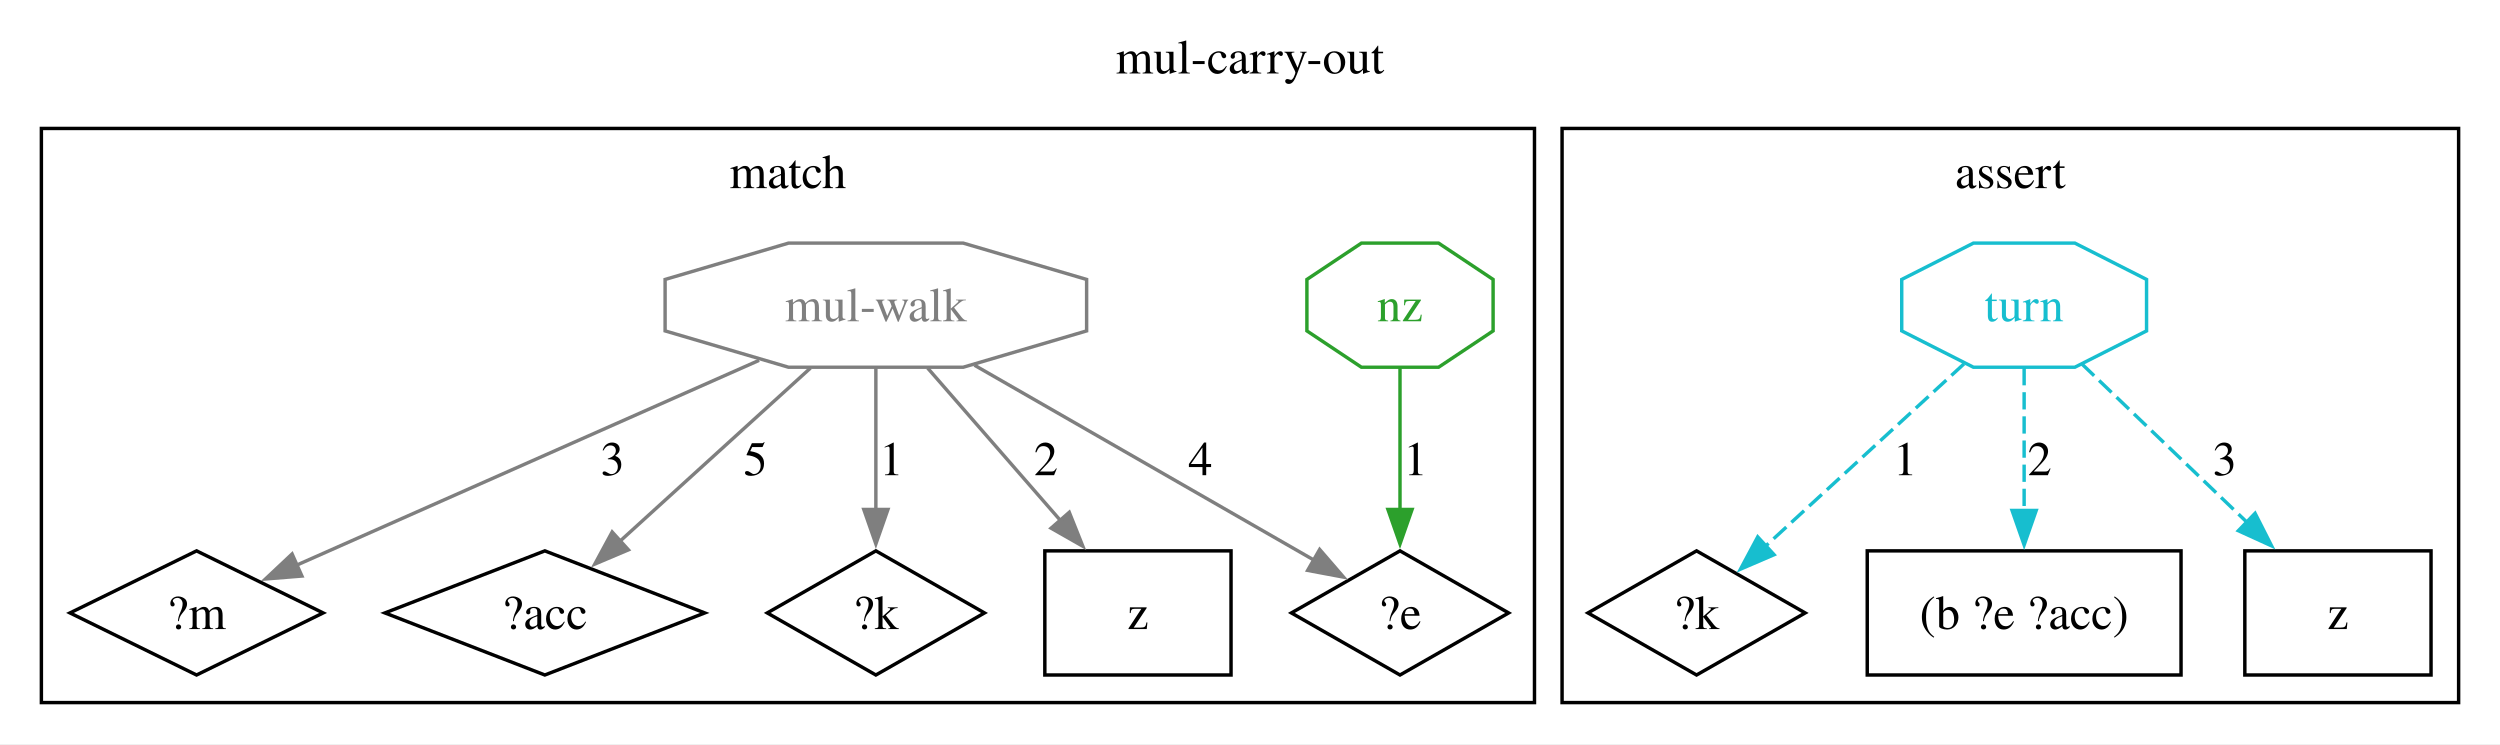
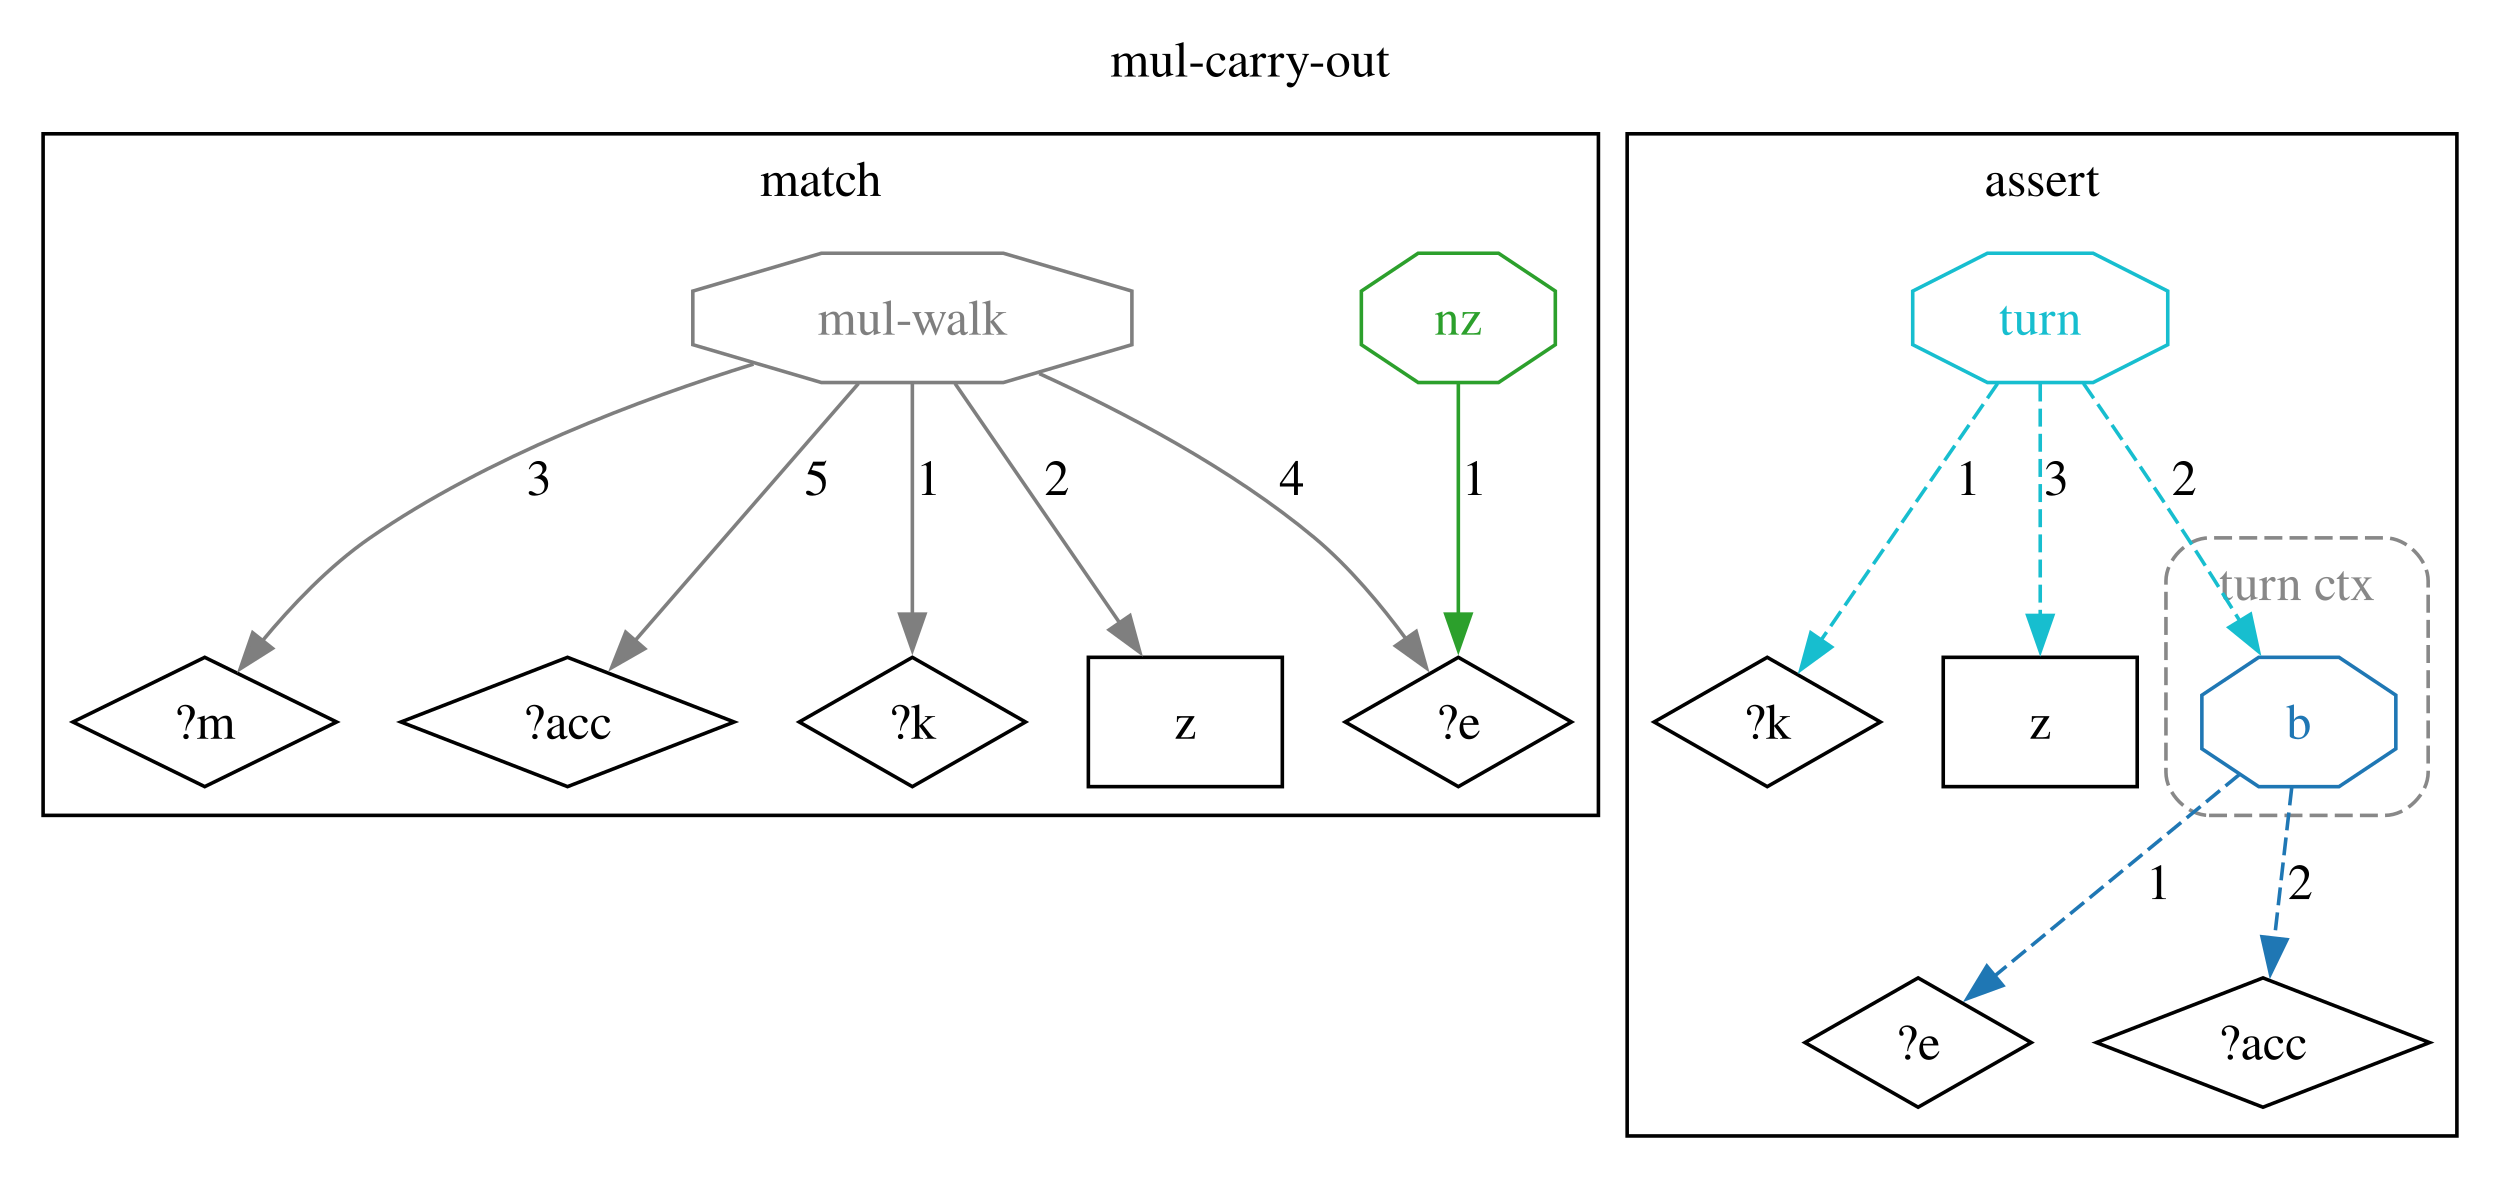
- <svg xmlns="http://www.w3.org/2000/svg" width="725pt" height="216pt" viewBox="0.00 0.00 725.00 216.00">
-   <g id="graph0" class="graph" transform="scale(1 1) rotate(0) translate(4 211.75)">
-     <polygon fill="white" stroke="none" points="-4,4 -4,-211.75 721,-211.75 721,4 -4,4" />
-     <text xml:space="preserve" text-anchor="middle" x="358.5" y="-190.45" font-family="Times,serif" font-size="14.00">mul-carry-out</text>
+ <svg xmlns="http://www.w3.org/2000/svg" width="696pt" height="328pt" viewBox="0.00 0.00 696.00 328.00">
+   <g id="graph0" class="graph" transform="scale(1 1) rotate(0) translate(4 324.25)">
+     <polygon fill="white" stroke="none" points="-4,4 -4,-324.25 692,-324.25 692,4 -4,4" />
+     <text xml:space="preserve" text-anchor="middle" x="344" y="-302.95" font-family="Times,serif" font-size="14.00">mul-carry-out</text>
    <g id="clust1" class="cluster">
-       <polygon fill="none" stroke="black" points="8,-8 8,-174.5 441,-174.5 441,-8 8,-8" />
-       <text xml:space="preserve" text-anchor="middle" x="224.5" y="-157.2" font-family="Times,serif" font-size="14.00">match</text>
+       <polygon fill="none" stroke="black" points="8,-97.25 8,-287 441,-287 441,-97.25 8,-97.25" />
+       <text xml:space="preserve" text-anchor="middle" x="224.5" y="-269.7" font-family="Times,serif" font-size="14.00">match</text>
    </g>
    <g id="clust2" class="cluster">
-       <polygon fill="none" stroke="black" points="449,-8 449,-174.5 709,-174.5 709,-8 449,-8" />
-       <text xml:space="preserve" text-anchor="middle" x="579" y="-157.2" font-family="Times,serif" font-size="14.00">assert</text>
+       <polygon fill="none" stroke="black" points="449,-8 449,-287 680,-287 680,-8 449,-8" />
+       <text xml:space="preserve" text-anchor="middle" x="564.5" y="-269.7" font-family="Times,serif" font-size="14.00">assert</text>
+     </g>
+     <g id="clust3" class="cluster">
+       <path fill="none" stroke="#888888" stroke-dasharray="5,2" d="M611,-97.25C611,-97.25 660,-97.25 660,-97.25 666,-97.25 672,-103.25 672,-109.25 672,-109.25 672,-162.5 672,-162.5 672,-168.5 666,-174.5 660,-174.5 660,-174.5 611,-174.5 611,-174.5 605,-174.5 599,-168.5 599,-162.5 599,-162.5 599,-109.25 599,-109.25 599,-103.25 605,-97.25 611,-97.25" />
+       <text xml:space="preserve" text-anchor="middle" x="635.5" y="-157.2" font-family="Times,serif" font-size="14.00" fill="#888888">turn ctx</text>
    </g>
    <g id="node1" class="node">
-       <polygon fill="none" stroke="black" points="250,-52 218.5,-34 250,-16 281.5,-34 250,-52" />
-       <text xml:space="preserve" text-anchor="middle" x="250" y="-29.32" font-family="Times,serif" font-size="14.00">?k</text>
+       <polygon fill="none" stroke="black" points="250,-141.25 218.5,-123.25 250,-105.25 281.5,-123.25 250,-141.25" />
+       <text xml:space="preserve" text-anchor="middle" x="250" y="-118.58" font-family="Times,serif" font-size="14.00">?k</text>
    </g>
    <g id="node2" class="node">
-       <polygon fill="none" stroke="black" points="353,-52 299,-52 299,-16 353,-16 353,-52" />
-       <text xml:space="preserve" text-anchor="middle" x="326" y="-29.32" font-family="Times,serif" font-size="14.00">z</text>
+       <polygon fill="none" stroke="black" points="353,-141.25 299,-141.25 299,-105.25 353,-105.25 353,-141.25" />
+       <text xml:space="preserve" text-anchor="middle" x="326" y="-118.58" font-family="Times,serif" font-size="14.00">z</text>
    </g>
    <g id="node3" class="node">
-       <polygon fill="none" stroke="black" points="53,-52 16.29,-34 53,-16 89.71,-34 53,-52" />
-       <text xml:space="preserve" text-anchor="middle" x="53" y="-29.32" font-family="Times,serif" font-size="14.00">?m</text>
+       <polygon fill="none" stroke="black" points="53,-141.25 16.29,-123.25 53,-105.25 89.71,-123.25 53,-141.25" />
+       <text xml:space="preserve" text-anchor="middle" x="53" y="-118.58" font-family="Times,serif" font-size="14.00">?m</text>
    </g>
    <g id="node4" class="node">
-       <polygon fill="none" stroke="black" points="402,-52 370.5,-34 402,-16 433.5,-34 402,-52" />
-       <text xml:space="preserve" text-anchor="middle" x="402" y="-29.32" font-family="Times,serif" font-size="14.00">?e</text>
+       <polygon fill="none" stroke="black" points="402,-141.25 370.5,-123.25 402,-105.25 433.5,-123.25 402,-141.25" />
+       <text xml:space="preserve" text-anchor="middle" x="402" y="-118.58" font-family="Times,serif" font-size="14.00">?e</text>
    </g>
    <g id="node5" class="node">
-       <polygon fill="none" stroke="black" points="154,-52 107.62,-34 154,-16 200.38,-34 154,-52" />
-       <text xml:space="preserve" text-anchor="middle" x="154" y="-29.32" font-family="Times,serif" font-size="14.00">?acc</text>
+       <polygon fill="none" stroke="black" points="154,-141.25 107.62,-123.25 154,-105.25 200.38,-123.25 154,-141.25" />
+       <text xml:space="preserve" text-anchor="middle" x="154" y="-118.58" font-family="Times,serif" font-size="14.00">?acc</text>
    </g>
    <g id="node6" class="node">
-       <polygon fill="none" stroke="#7f7f7f" points="311.12,-115.79 311.12,-130.71 275.32,-141.25 224.68,-141.25 188.88,-130.71 188.88,-115.79 224.68,-105.25 275.32,-105.25 311.12,-115.79" />
-       <text xml:space="preserve" text-anchor="middle" x="250" y="-118.58" font-family="Times,serif" font-size="14.00" fill="#7f7f7f">mul-walk</text>
+       <polygon fill="none" stroke="#7f7f7f" points="311.12,-228.29 311.12,-243.21 275.32,-253.75 224.68,-253.75 188.88,-243.21 188.88,-228.29 224.68,-217.75 275.32,-217.75 311.12,-228.29" />
+       <text xml:space="preserve" text-anchor="middle" x="250" y="-231.07" font-family="Times,serif" font-size="14.00" fill="#7f7f7f">mul-walk</text>
    </g>
    <g id="edge1" class="edge">
-       <path fill="none" stroke="#7f7f7f" d="M250,-105.01C250,-93.26 250,-77.41 250,-63.77" />
-       <polygon fill="#7f7f7f" stroke="#7f7f7f" points="253.5,-64.01 250,-54.01 246.5,-64.01 253.5,-64.01" />
-       <text xml:space="preserve" text-anchor="middle" x="254.5" y="-73.95" font-family="Times,serif" font-size="14.00">1</text>
+       <path fill="none" stroke="#7f7f7f" d="M250,-217.48C250,-200.31 250,-173.65 250,-153.23" />
+       <polygon fill="#7f7f7f" stroke="#7f7f7f" points="253.5,-153.27 250,-143.27 246.5,-153.27 253.5,-153.27" />
+       <text xml:space="preserve" text-anchor="middle" x="254.5" y="-186.45" font-family="Times,serif" font-size="14.00">1</text>
    </g>
    <g id="edge2" class="edge">
-       <path fill="none" stroke="#7f7f7f" d="M265.02,-105.01C276.05,-92.35 291.22,-74.92 303.68,-60.63" />
-       <polygon fill="#7f7f7f" stroke="#7f7f7f" points="306.09,-63.18 310.02,-53.34 300.81,-58.58 306.09,-63.18" />
-       <text xml:space="preserve" text-anchor="middle" x="299.31" y="-73.95" font-family="Times,serif" font-size="14.00">2</text>
+       <path fill="none" stroke="#7f7f7f" d="M261.88,-217.48C274.15,-199.64 293.46,-171.56 307.69,-150.88" />
+       <polygon fill="#7f7f7f" stroke="#7f7f7f" points="310.57,-152.86 313.35,-142.64 304.8,-148.9 310.57,-152.86" />
+       <text xml:space="preserve" text-anchor="middle" x="290.22" y="-186.45" font-family="Times,serif" font-size="14.00">2</text>
    </g>
    <g id="edge3" class="edge">
-       <path fill="none" stroke="#7f7f7f" d="M216.13,-107.25C178.25,-90.47 117.53,-63.58 81.83,-47.77" />
-       <polygon fill="#7f7f7f" stroke="#7f7f7f" points="83.55,-44.7 72.99,-43.85 80.71,-51.1 83.55,-44.7" />
-       <text xml:space="preserve" text-anchor="middle" x="173.64" y="-73.95" font-family="Times,serif" font-size="14.00">3</text>
+       <path fill="none" stroke="#7f7f7f" d="M205.78,-222.89C174.22,-213.1 131.74,-197.12 99,-174.5 87.64,-166.65 77.08,-155.52 68.95,-145.72" />
+       <polygon fill="#7f7f7f" stroke="#7f7f7f" points="71.85,-143.74 62.89,-138.08 66.36,-148.09 71.85,-143.74" />
+       <text xml:space="preserve" text-anchor="middle" x="146.08" y="-186.45" font-family="Times,serif" font-size="14.00">3</text>
    </g>
    <g id="edge4" class="edge">
-       <path fill="none" stroke="#7f7f7f" d="M278.59,-105.84C306.98,-89.54 350.08,-64.8 377.1,-49.29" />
-       <polygon fill="#7f7f7f" stroke="#7f7f7f" points="378.7,-52.41 385.63,-44.39 375.22,-46.34 378.7,-52.41" />
-       <text xml:space="preserve" text-anchor="middle" x="344.11" y="-73.95" font-family="Times,serif" font-size="14.00">4</text>
+       <path fill="none" stroke="#7f7f7f" d="M285.31,-220.25C308.57,-209.67 338.87,-193.82 362,-174.5 371.65,-166.43 380.57,-155.72 387.52,-146.26" />
+       <polygon fill="#7f7f7f" stroke="#7f7f7f" points="390.26,-148.45 393.13,-138.25 384.52,-144.43 390.26,-148.45" />
+       <text xml:space="preserve" text-anchor="middle" x="355.65" y="-186.45" font-family="Times,serif" font-size="14.00">4</text>
    </g>
    <g id="edge5" class="edge">
-       <path fill="none" stroke="#7f7f7f" d="M231.03,-105.01C215.03,-90.46 192.12,-69.64 175.45,-54.49" />
-       <polygon fill="#7f7f7f" stroke="#7f7f7f" points="178.24,-52.3 168.49,-48.17 173.53,-57.48 178.24,-52.3" />
-       <text xml:space="preserve" text-anchor="middle" x="215.1" y="-73.95" font-family="Times,serif" font-size="14.00">5</text>
+       <path fill="none" stroke="#7f7f7f" d="M235,-217.48C218.19,-198.13 190.91,-166.73 172.71,-145.79" />
+       <polygon fill="#7f7f7f" stroke="#7f7f7f" points="175.49,-143.65 166.29,-138.39 170.2,-148.24 175.49,-143.65" />
+       <text xml:space="preserve" text-anchor="middle" x="223.45" y="-186.45" font-family="Times,serif" font-size="14.00">5</text>
    </g>
    <g id="node7" class="node">
-       <polygon fill="none" stroke="#2ca02c" points="429,-115.79 429,-130.71 413.18,-141.25 390.82,-141.25 375,-130.71 375,-115.79 390.82,-105.25 413.18,-105.25 429,-115.79" />
-       <text xml:space="preserve" text-anchor="middle" x="402" y="-118.58" font-family="Times,serif" font-size="14.00" fill="#2ca02c">nz</text>
+       <polygon fill="none" stroke="#2ca02c" points="429,-228.29 429,-243.21 413.18,-253.75 390.82,-253.75 375,-243.21 375,-228.29 390.82,-217.75 413.18,-217.75 429,-228.29" />
+       <text xml:space="preserve" text-anchor="middle" x="402" y="-231.07" font-family="Times,serif" font-size="14.00" fill="#2ca02c">nz</text>
    </g>
    <g id="edge6" class="edge">
-       <path fill="none" stroke="#2ca02c" d="M402,-105.01C402,-93.26 402,-77.41 402,-63.77" />
-       <polygon fill="#2ca02c" stroke="#2ca02c" points="405.5,-64.01 402,-54.01 398.5,-64.01 405.5,-64.01" />
-       <text xml:space="preserve" text-anchor="middle" x="406.5" y="-73.95" font-family="Times,serif" font-size="14.00">1</text>
+       <path fill="none" stroke="#2ca02c" d="M402,-217.48C402,-200.31 402,-173.65 402,-153.23" />
+       <polygon fill="#2ca02c" stroke="#2ca02c" points="405.5,-153.27 402,-143.27 398.5,-153.27 405.5,-153.27" />
+       <text xml:space="preserve" text-anchor="middle" x="406.5" y="-186.45" font-family="Times,serif" font-size="14.00">1</text>
    </g>
    <g id="node8" class="node">
-       <polygon fill="none" stroke="black" points="488,-52 456.5,-34 488,-16 519.5,-34 488,-52" />
-       <text xml:space="preserve" text-anchor="middle" x="488" y="-29.32" font-family="Times,serif" font-size="14.00">?k</text>
+       <polygon fill="none" stroke="black" points="488,-141.25 456.5,-123.25 488,-105.25 519.5,-123.25 488,-141.25" />
+       <text xml:space="preserve" text-anchor="middle" x="488" y="-118.58" font-family="Times,serif" font-size="14.00">?k</text>
    </g>
    <g id="node9" class="node">
-       <polygon fill="none" stroke="black" points="628.5,-52 537.5,-52 537.5,-16 628.5,-16 628.5,-52" />
-       <text xml:space="preserve" text-anchor="middle" x="583" y="-29.32" font-family="Times,serif" font-size="14.00">(b ?e ?acc)</text>
+       <polygon fill="none" stroke="black" points="530,-52 498.5,-34 530,-16 561.5,-34 530,-52" />
+       <text xml:space="preserve" text-anchor="middle" x="530" y="-29.32" font-family="Times,serif" font-size="14.00">?e</text>
    </g>
    <g id="node10" class="node">
-       <polygon fill="none" stroke="black" points="701,-52 647,-52 647,-16 701,-16 701,-52" />
-       <text xml:space="preserve" text-anchor="middle" x="674" y="-29.32" font-family="Times,serif" font-size="14.00">z</text>
+       <polygon fill="none" stroke="black" points="626,-52 579.62,-34 626,-16 672.38,-34 626,-52" />
+       <text xml:space="preserve" text-anchor="middle" x="626" y="-29.32" font-family="Times,serif" font-size="14.00">?acc</text>
    </g>
    <g id="node11" class="node">
-       <polygon fill="none" stroke="#17becf" points="618.5,-115.79 618.5,-130.71 597.7,-141.25 568.3,-141.25 547.5,-130.71 547.5,-115.79 568.3,-105.25 597.7,-105.25 618.5,-115.79" />
-       <text xml:space="preserve" text-anchor="middle" x="583" y="-118.58" font-family="Times,serif" font-size="14.00" fill="#17becf">turn</text>
+       <polygon fill="none" stroke="black" points="591,-141.25 537,-141.25 537,-105.25 591,-105.25 591,-141.25" />
+       <text xml:space="preserve" text-anchor="middle" x="564" y="-118.58" font-family="Times,serif" font-size="14.00">z</text>
+     </g>
+     <g id="node12" class="node">
+       <polygon fill="none" stroke="#1f77b4" points="663,-115.79 663,-130.71 647.18,-141.25 624.82,-141.25 609,-130.71 609,-115.79 624.82,-105.25 647.18,-105.25 663,-115.79" />
+       <text xml:space="preserve" text-anchor="middle" x="636" y="-118.58" font-family="Times,serif" font-size="14.00" fill="#1f77b4">b</text>
+     </g>
+     <g id="edge10" class="edge">
+       <path fill="none" stroke="#1f77b4" stroke-dasharray="5,2" d="M619.44,-108.62C601.04,-93.47 571.29,-68.99 551.2,-52.45" />
+       <polygon fill="#1f77b4" stroke="#1f77b4" points="553.59,-49.88 543.64,-46.23 549.14,-55.28 553.59,-49.88" />
+       <text xml:space="preserve" text-anchor="middle" x="596.99" y="-73.95" font-family="Times,serif" font-size="14.00">1</text>
+     </g>
+     <g id="edge11" class="edge">
+       <path fill="none" stroke="#1f77b4" stroke-dasharray="5,2" d="M634.02,-105.01C632.65,-93.03 630.79,-76.79 629.21,-62.97" />
+       <polygon fill="#1f77b4" stroke="#1f77b4" points="632.69,-62.65 628.08,-53.11 625.74,-63.45 632.69,-62.65" />
+       <text xml:space="preserve" text-anchor="middle" x="636.4" y="-73.95" font-family="Times,serif" font-size="14.00">2</text>
+     </g>
+     <g id="node13" class="node">
+       <polygon fill="none" stroke="#17becf" points="599.5,-228.29 599.5,-243.21 578.7,-253.75 549.3,-253.75 528.5,-243.21 528.5,-228.29 549.3,-217.75 578.7,-217.75 599.5,-228.29" />
+       <text xml:space="preserve" text-anchor="middle" x="564" y="-231.07" font-family="Times,serif" font-size="14.00" fill="#17becf">turn</text>
    </g>
    <g id="edge7" class="edge">
-       <path fill="none" stroke="#17becf" stroke-dasharray="5,2" d="M565.58,-106.25C549.25,-91.25 524.86,-68.85 507.8,-53.18" />
-       <polygon fill="#17becf" stroke="#17becf" points="510.48,-50.89 500.74,-46.7 505.74,-56.05 510.48,-50.89" />
-       <text xml:space="preserve" text-anchor="middle" x="548.51" y="-73.95" font-family="Times,serif" font-size="14.00">1</text>
+       <path fill="none" stroke="#17becf" stroke-dasharray="5,2" d="M552.12,-217.48C538.85,-198.18 517.33,-166.9 502.93,-145.96" />
+       <polygon fill="#17becf" stroke="#17becf" points="505.91,-144.11 497.35,-137.85 500.14,-148.07 505.91,-144.11" />
+       <text xml:space="preserve" text-anchor="middle" x="543.92" y="-186.45" font-family="Times,serif" font-size="14.00">1</text>
+     </g>
+     <g id="edge9" class="edge">
+       <path fill="none" stroke="#17becf" stroke-dasharray="5,2" d="M564,-217.48C564,-200.21 564,-173.34 564,-152.87" />
+       <polygon fill="#17becf" stroke="#17becf" points="567.5,-152.91 564,-142.91 560.5,-152.91 567.5,-152.91" />
+       <text xml:space="preserve" text-anchor="middle" x="568.5" y="-186.45" font-family="Times,serif" font-size="14.00">3</text>
    </g>
    <g id="edge8" class="edge">
-       <path fill="none" stroke="#17becf" stroke-dasharray="5,2" d="M583,-105.01C583,-93.18 583,-77.2 583,-63.5" />
-       <polygon fill="#17becf" stroke="#17becf" points="586.5,-63.72 583,-53.72 579.5,-63.72 586.5,-63.72" />
-       <text xml:space="preserve" text-anchor="middle" x="587.5" y="-73.95" font-family="Times,serif" font-size="14.00">2</text>
-     </g>
-     <g id="edge9" class="edge">
-       <path fill="none" stroke="#17becf" stroke-dasharray="5,2" d="M599.69,-106.25C613.11,-93.38 632.21,-75.06 647.69,-60.23" />
-       <polygon fill="#17becf" stroke="#17becf" points="649.97,-62.89 654.76,-53.45 645.12,-57.84 649.97,-62.89" />
-       <text xml:space="preserve" text-anchor="middle" x="641.15" y="-73.95" font-family="Times,serif" font-size="14.00">3</text>
+       <path fill="none" stroke="#17becf" stroke-dasharray="5,2" d="M576.05,-217.49C584.33,-205.51 595.5,-189.15 605,-174.5 609.83,-167.05 614.94,-158.89 619.59,-151.35" />
+       <polygon fill="#17becf" stroke="#17becf" points="622.54,-153.23 624.78,-142.87 616.57,-149.57 622.54,-153.23" />
+       <text xml:space="preserve" text-anchor="middle" x="604.07" y="-186.45" font-family="Times,serif" font-size="14.00">2</text>
    </g>
  </g>
</svg>
